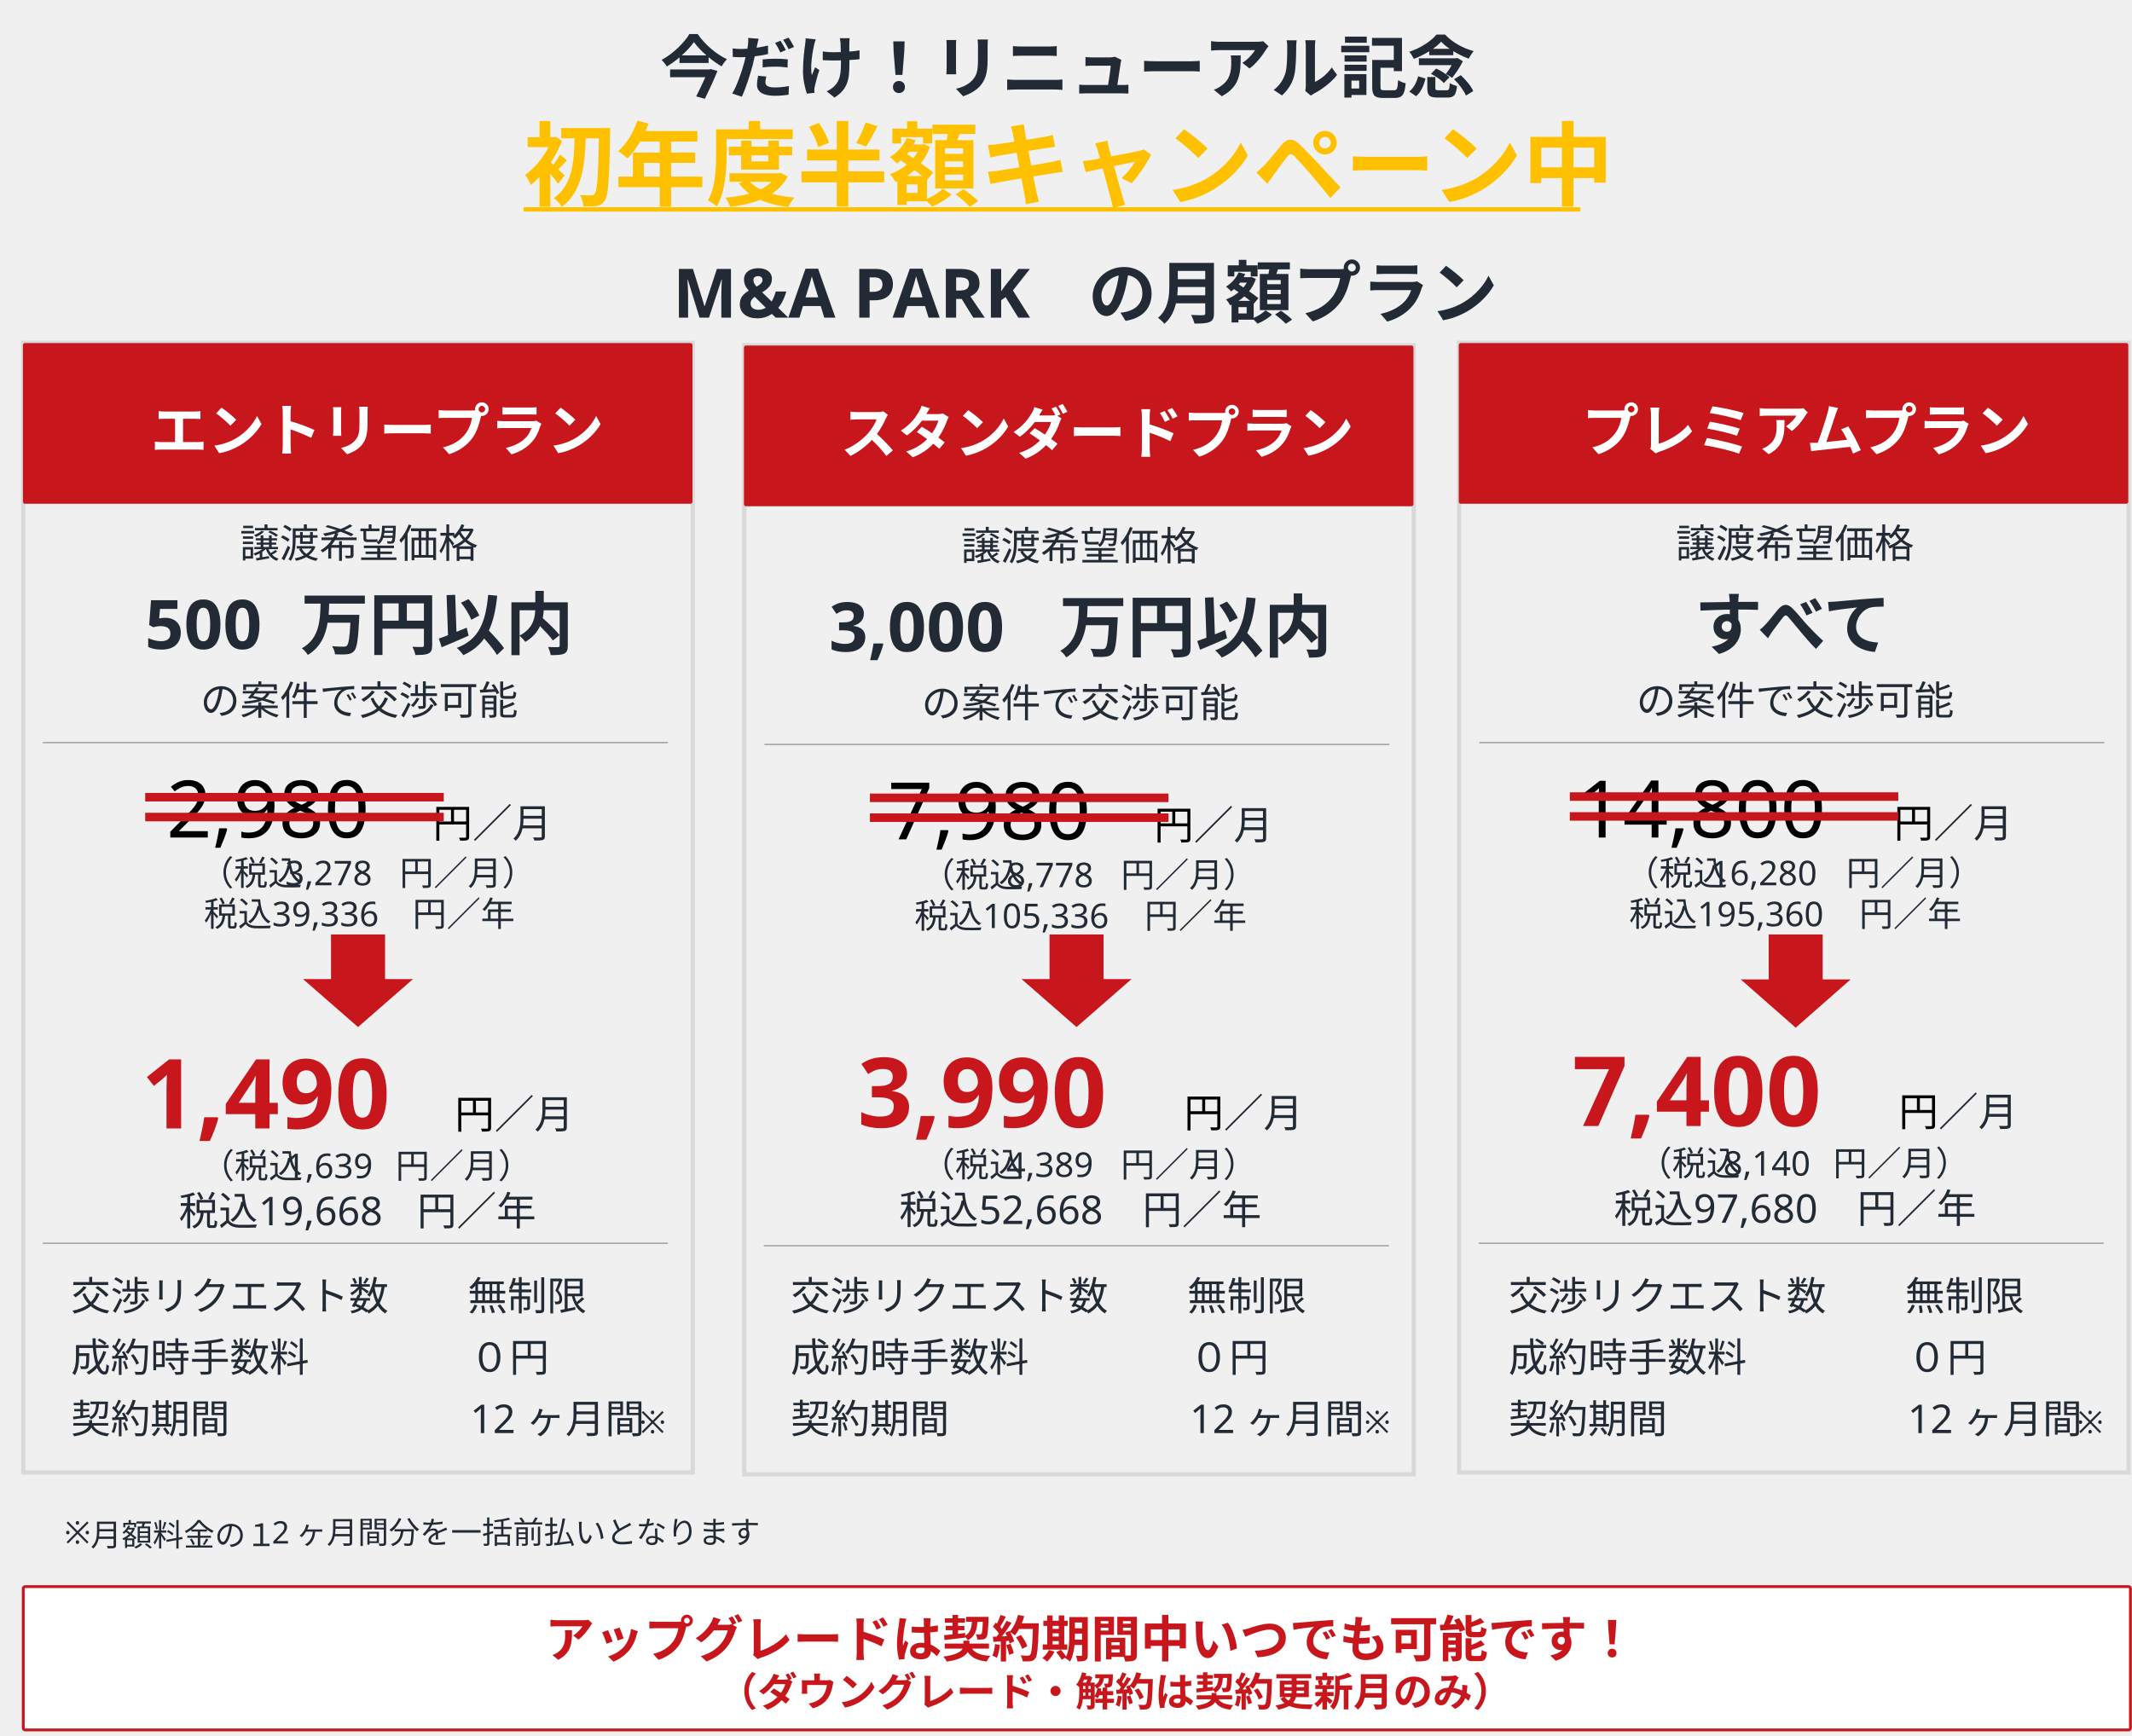
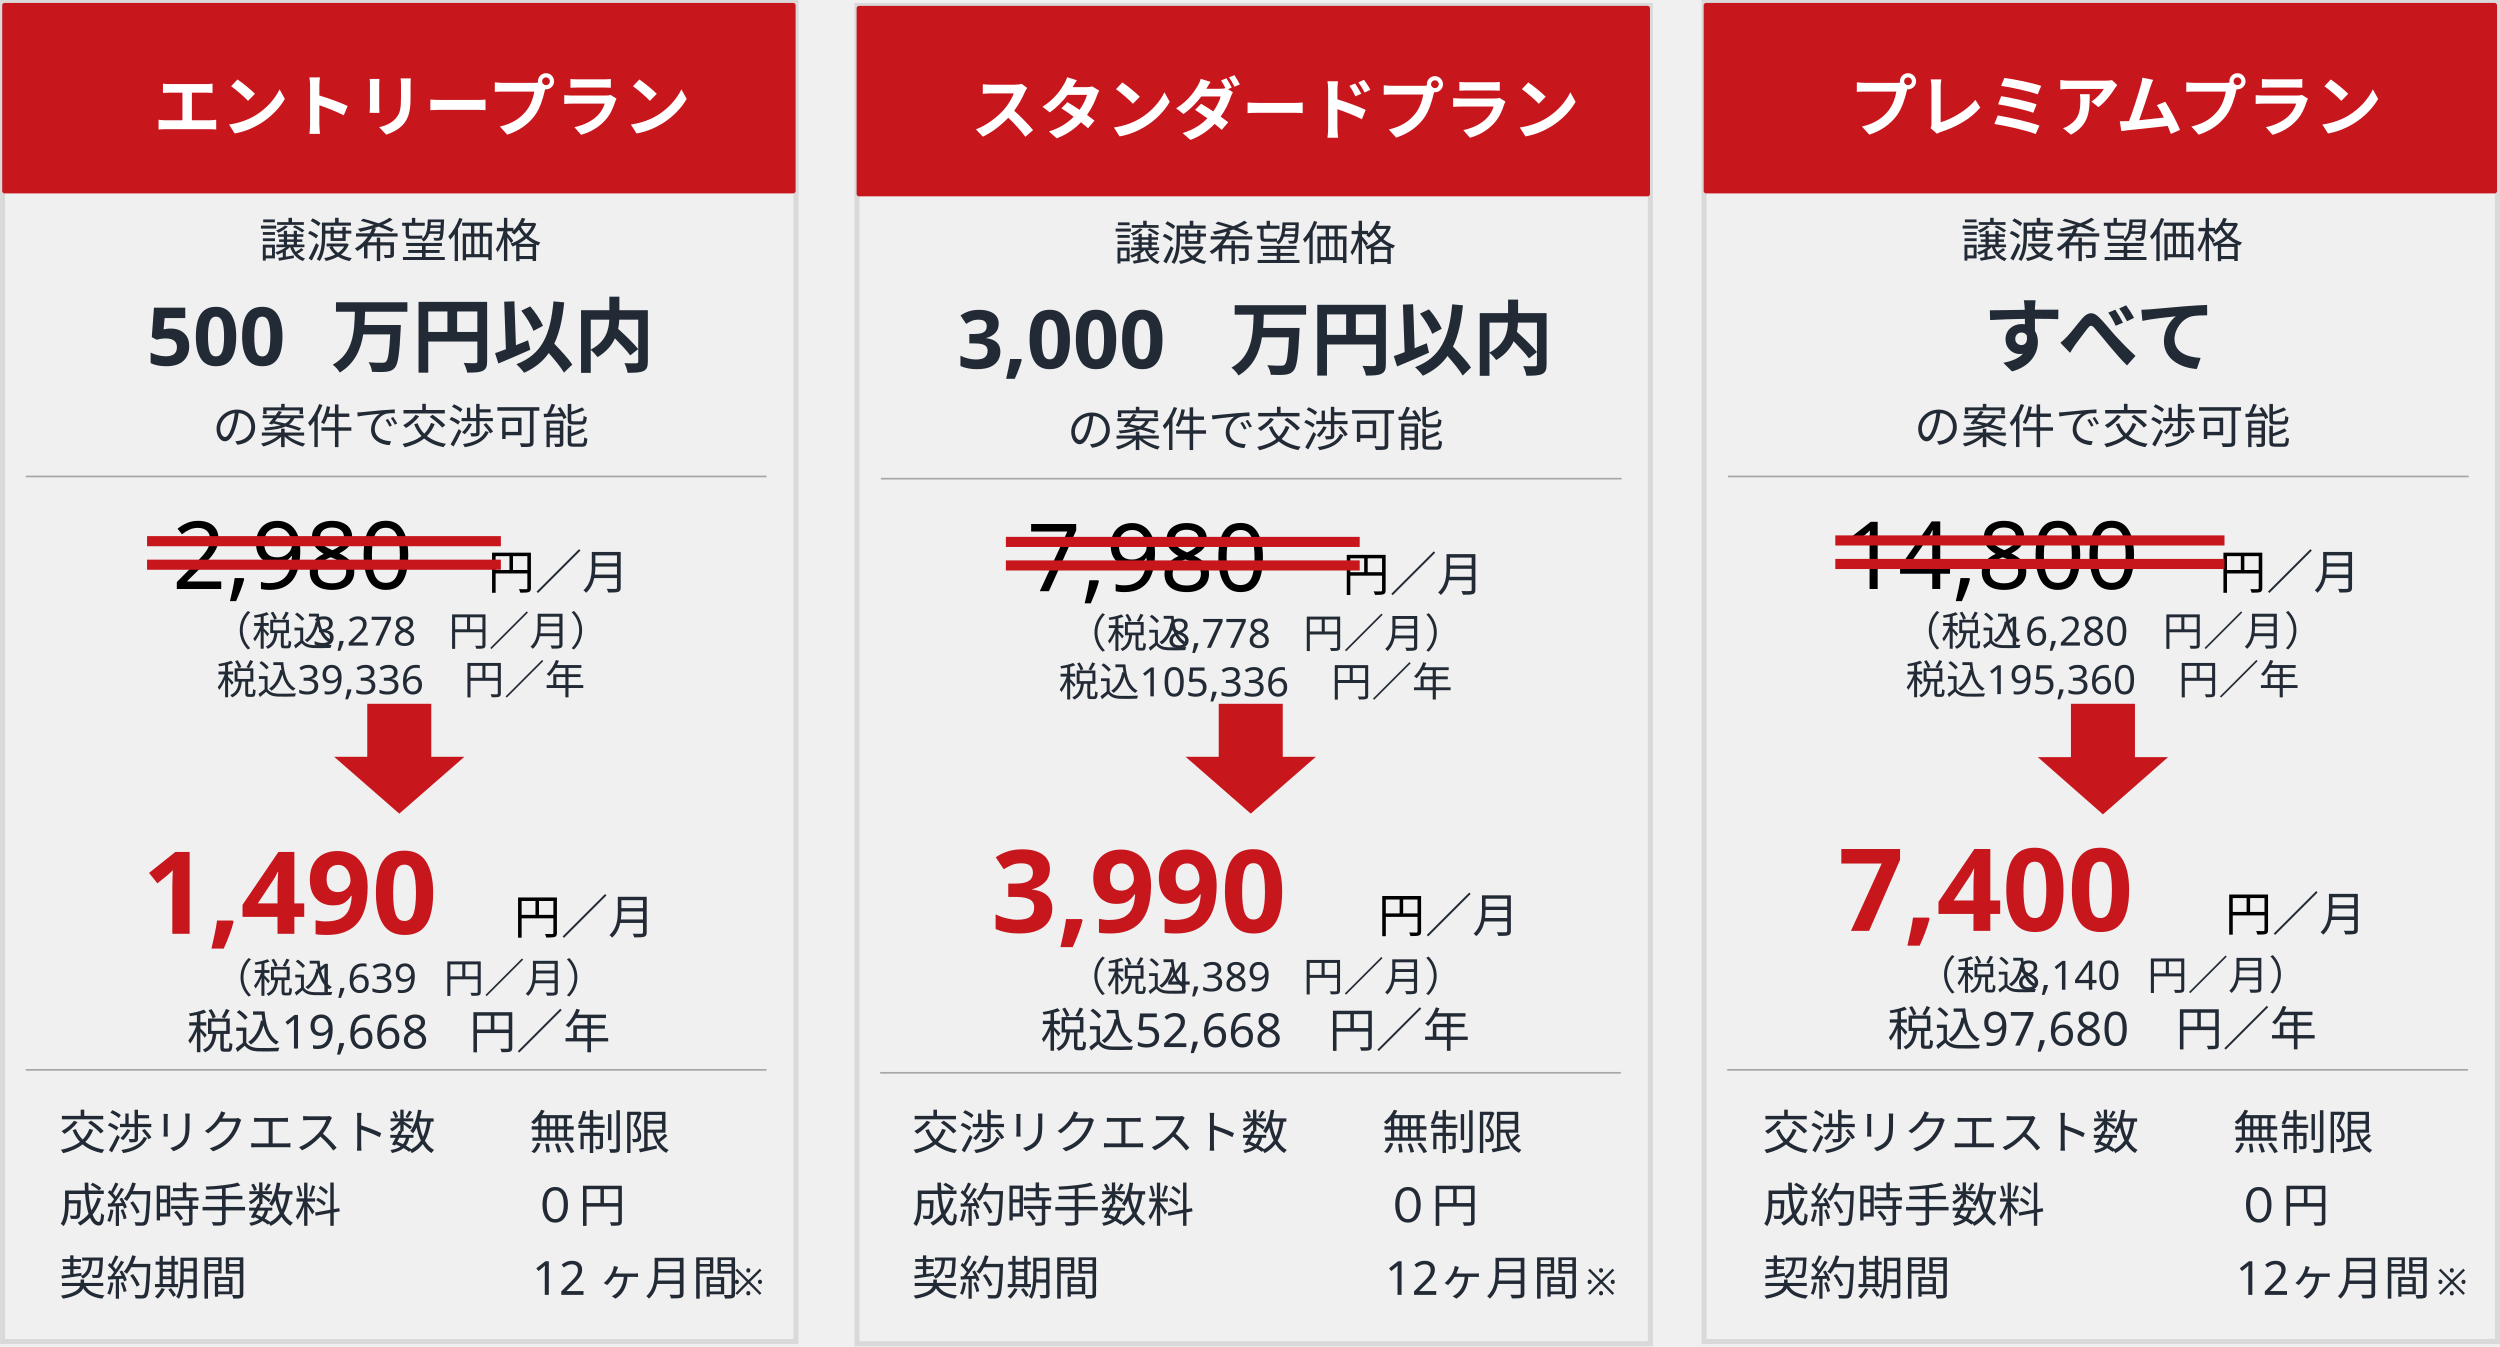
- <svg xmlns="http://www.w3.org/2000/svg" width="3436" height="2798" overflow="hidden">
+ <svg xmlns="http://www.w3.org/2000/svg" width="3400" height="1831" overflow="hidden">
  <defs>
    <clipPath id="clip0">
-       <rect x="271" y="-67" width="3436" height="2798" />
+       <rect x="305" y="482" width="3400" height="1831" />
    </clipPath>
  </defs>
-   <g clip-path="url(#clip0)" transform="translate(-271 67)">
+   <g clip-path="url(#clip0)" transform="translate(-305 -482)">
    <rect x="308.5" y="485.5" width="1079" height="1821" stroke="#D9D9D9" stroke-width="6.875" stroke-miterlimit="8" fill="none" />
    <path d="M308 489.238C308 487.45 309.45 486 311.238 486L1383.76 486C1385.55 486 1387 487.45 1387 489.238L1387 741.762C1387 743.55 1385.55 745 1383.76 745L311.238 745C309.45 745 308 743.55 308 741.762Z" fill="#C8161D" fill-rule="evenodd" />
-     <path d="M308.5 2493.39C308.5 2491.79 309.792 2490.5 311.386 2490.5L3701.61 2490.5C3703.21 2490.5 3704.5 2491.79 3704.5 2493.39L3704.5 2718.61C3704.5 2720.21 3703.21 2721.5 3701.61 2721.5L311.386 2721.5C309.792 2721.5 308.5 2720.21 308.5 2718.61Z" stroke="#C8161D" stroke-width="4.583" stroke-miterlimit="8" fill="#FFFFFF" fill-rule="evenodd" />
-     <text fill="#C8161D" font-family="BIZ UDPGothic,BIZ UDPGothic_MSFontService,sans-serif" font-weight="700" font-size="80" transform="matrix(1 0 0 1 1149.12 2604)">アップグレードは契約期間中いつでも可能です！<tspan font-size="64" x="279.01" y="79">（ダウングレード・解約は契約更新月のみ）</tspan>
-       <tspan fill="#222A35" font-weight="400" font-size="64" x="-491.666" y="-1772">譲渡希望価格</tspan>
-       <tspan fill="#222A35" font-size="110" x="-644.635" y="-1625">500</tspan>
-       <tspan fill="#222A35" font-size="110" x="-393.697" y="-1625">万円以内</tspan>
-       <tspan fill="#222A35" font-weight="400" font-size="64" x="-555.26" y="-1519">の案件で交渉可能</tspan>
-       <tspan fill="#000000" font-weight="400" font-size="128" x="-609.807" y="-1321">2,980</tspan>
-       <tspan fill="#000000" font-weight="400" font-size="64" x="-180.692" y="-1321">円</tspan>
-       <tspan fill="#222A35" font-weight="400" font-size="64" x="-116.526" y="-1321">／月</tspan>
-       <tspan fill="#222A35" font-weight="400" font-size="55" x="-556.228" y="-1244">（税込</tspan>
-       <tspan fill="#222A35" font-weight="400" font-size="55" x="-418.728" y="-1244">3,278</tspan>
-       <tspan fill="#222A35" font-weight="400" font-size="55" x="-234.248" y="-1244">円／月）</tspan>
-       <tspan fill="#222A35" font-weight="400" font-size="55" x="-549.651" y="-1178">税込</tspan>
-       <tspan fill="#222A35" font-weight="400" font-size="55" x="-439.651" y="-1178">39,336</tspan>
-       <tspan fill="#222A35" font-weight="400" font-size="55" x="-213.348" y="-1178">円／年</tspan>
-       <tspan fill="#FFFFFF" font-size="92" x="-635.293" y="-1944">エントリープラン</tspan>
-       <tspan fill="#222A35" font-weight="400" font-size="64" x="-763.825" y="-559">交渉リクエスト数</tspan>
-       <tspan fill="#222A35" font-weight="400" font-size="64" x="-124.45" y="-559">無制限</tspan>
-       <tspan fill="#222A35" font-weight="400" font-size="64" x="-763.825" y="-460">成約時手数料</tspan>
-       <tspan fill="#222A35" font-weight="400" font-size="64" x="-121.012" y="-460">０円</tspan>
-       <tspan fill="#222A35" font-weight="400" font-size="64" x="-763.825" y="-361">契約期間</tspan>
-       <tspan fill="#222A35" font-weight="400" font-size="64" x="-120.439" y="-361">12</tspan>
-       <tspan fill="#222A35" font-weight="400" font-size="64" x="-31.064" y="-361">ヶ月間</tspan>
-       <tspan fill="#222A35" font-weight="400" font-size="50" x="152.842" y="-361">※</tspan>
+     <text fill="#222A35" font-family="BIZ UDPGothic,BIZ UDPGothic_MSFontService,sans-serif" font-weight="400" font-size="64" transform="matrix(1 0 0 1 657.454 832)">譲渡希望価格<tspan font-weight="700" font-size="110" x="-152.969" y="147">500</tspan>
+       <tspan font-weight="700" font-size="110" x="97.969" y="147">万円以内</tspan>
+       <tspan font-size="64" x="-63.594" y="253">の案件で交渉可能</tspan>
+       <tspan fill="#000000" font-size="128" x="-118.141" y="451">2,980</tspan>
+       <tspan fill="#000000" font-size="64" x="310.974" y="451">円</tspan>
+       <tspan font-size="64" x="375.141" y="451">／月</tspan>
+       <tspan font-size="55" x="-64.561" y="528">（税込</tspan>
+       <tspan font-size="55" x="72.939" y="528">3,278</tspan>
+       <tspan font-size="55" x="257.418" y="528">円／月）</tspan>
+       <tspan font-size="55" x="-57.984" y="594">税込</tspan>
+       <tspan font-size="55" x="52.016" y="594">39,336</tspan>
+       <tspan font-size="55" x="278.318" y="594">円／年</tspan>
+       <tspan fill="#FFFFFF" font-weight="700" font-size="92" x="-143.627" y="-172">エントリープラン</tspan>
+       <tspan font-size="64" x="-272.159" y="1213">交渉リクエスト数</tspan>
+       <tspan font-size="64" x="367.216" y="1213">無制限</tspan>
+       <tspan font-size="64" x="-272.159" y="1312">成約時手数料</tspan>
+       <tspan font-size="64" x="370.654" y="1312">０円</tspan>
+       <tspan font-size="64" x="-272.159" y="1411">契約期間</tspan>
+       <tspan font-size="64" x="371.227" y="1411">12</tspan>
+       <tspan font-size="64" x="460.602" y="1411">ヶ月間</tspan>
+       <tspan font-size="50" x="644.508" y="1411">※</tspan>
    </text>
    <path d="M340 1130 1347.37 1130" stroke="#A6A6A6" stroke-width="2.292" stroke-miterlimit="8" fill="none" fill-rule="evenodd" />
    <path d="M340 1937 1347.37 1937" stroke="#A6A6A6" stroke-width="2.292" stroke-miterlimit="8" fill="none" fill-rule="evenodd" />
    <rect x="1470.5" y="489.5" width="1079" height="1820" stroke="#D9D9D9" stroke-width="6.875" stroke-miterlimit="8" fill="none" />
    <path d="M1470 493.238C1470 491.45 1471.45 490 1473.24 490L2545.76 490C2547.55 490 2549 491.45 2549 493.238L2549 745.761C2549 747.549 2547.55 748.999 2545.76 748.999L1473.24 748.999C1471.45 748.999 1470 747.549 1470 745.761Z" fill="#C8161D" fill-rule="evenodd" />
    <text fill="#222A35" font-family="BIZ UDPGothic,BIZ UDPGothic_MSFontService,sans-serif" font-weight="400" font-size="64" transform="matrix(1 0 0 1 1819.84 836)">譲渡希望価格<tspan font-weight="700" font-size="110" x="-212.827" y="147">3,000</tspan>
      <tspan font-weight="700" font-size="110" x="157.85" y="147">万円以内</tspan>
      <tspan font-size="64" x="-63.594" y="253">の案件で交渉可能</tspan>
      <tspan fill="#000000" font-size="128" x="-118.129" y="450">7,980</tspan>
      <tspan fill="#000000" font-size="64" x="310.985" y="450">円</tspan>
      <tspan font-size="64" x="375.152" y="450">／月</tspan>
      <tspan font-size="55" x="-64.55" y="527">（税込</tspan>
      <tspan font-size="55" x="72.95" y="527">8,778</tspan>
      <tspan font-size="55" x="257.429" y="527">円／月）</tspan>
      <tspan font-size="55" x="-75.16" y="593">税込</tspan>
      <tspan font-size="55" x="34.84" y="593">105,336</tspan>
      <tspan font-size="55" x="295.517" y="593">円／年</tspan>
      <tspan fill="#FFFFFF" font-weight="700" font-size="92" x="-194.604" y="-172">スタンダードプラン</tspan>
    </text>
    <path d="M1503 1133 2510.37 1133" stroke="#A6A6A6" stroke-width="2.292" stroke-miterlimit="8" fill="none" fill-rule="evenodd" />
    <path d="M1502 1941 2509.37 1941" stroke="#A6A6A6" stroke-width="2.292" stroke-miterlimit="8" fill="none" fill-rule="evenodd" />
    <rect x="2622.5" y="485.5" width="1079" height="1821" stroke="#D9D9D9" stroke-width="6.875" stroke-miterlimit="8" fill="none" />
    <path d="M2622 489.238C2622 487.45 2623.45 486 2625.24 486L3697.76 486C3699.55 486 3701 487.45 3701 489.238L3701 741.762C3701 743.55 3699.55 745 3697.76 745L2625.24 745C2623.45 745 2622 743.55 2622 741.762Z" fill="#C8161D" fill-rule="evenodd" />
    <text fill="#222A35" font-family="BIZ UDPGothic,BIZ UDPGothic_MSFontService,sans-serif" font-weight="400" font-size="64" transform="matrix(1 0 0 1 2971.72 832)">譲渡希望価格<tspan font-weight="700" font-size="110" x="29.792" y="147">すべて</tspan>
      <tspan font-size="64" x="-63.594" y="253">の案件で交渉可能</tspan>
      <tspan fill="#000000" font-size="128" x="-158.531" y="451">14,800</tspan>
      <tspan fill="#000000" font-size="64" x="351.365" y="451">円</tspan>
      <tspan font-size="64" x="415.531" y="451">／月</tspan>
      <tspan font-size="55" x="-81.76" y="528">（税込</tspan>
      <tspan font-size="55" x="55.739" y="528">16,280</tspan>
      <tspan font-size="55" x="274.594" y="528">円／月）</tspan>
      <tspan font-size="55" x="-75.183" y="594">税込</tspan>
      <tspan font-size="55" x="34.817" y="594">195,360</tspan>
      <tspan font-size="55" x="295.494" y="594">円／年</tspan>
      <tspan fill="#FFFFFF" font-weight="700" font-size="92" x="-151.074" y="-172">プレミアムプラン</tspan>
    </text>
    <path d="M2655 1130 3662.37 1130" stroke="#A6A6A6" stroke-width="2.292" stroke-miterlimit="8" fill="none" fill-rule="evenodd" />
    <path d="M2654 1937 3661.37 1937" stroke="#A6A6A6" stroke-width="2.292" stroke-miterlimit="8" fill="none" fill-rule="evenodd" />
-     <text fill="#222A35" font-family="BIZ UDPGothic,BIZ UDPGothic_MSFontService,sans-serif" font-weight="700" font-size="110" transform="matrix(1 0 0 1 1334.77 82)">今だけ！リニューアル記念<tspan fill="#FFC000" font-size="147" x="-220" y="171">初年度半額キャンペーン中</tspan>
-     </text>
-     <path d="M1114.81 267.012 1682.47 267.012 2250.14 267.012 2817.81 267.012 2817.81 274.012 2250.14 274.012 1682.47 274.012 1114.81 274.012Z" fill="#FFC000" fill-rule="evenodd" />
-     <text fill="#222A35" font-family="BIZ UDPGothic,BIZ UDPGothic_MSFontService,sans-serif" font-weight="400" font-size="50" transform="matrix(1 0 0 1 375.1 2421)">※月額料金の１<tspan font-size="50" x="334.01" y="0">2</tspan>
-       <tspan font-size="50" x="372.396" y="0">ヶ月間分を一括前払いとなります</tspan>
-       <tspan font-size="64" x="1169.92" y="-376">交渉リクエスト数</tspan>
-       <tspan font-size="64" x="1809.29" y="-376">無制限</tspan>
-       <tspan font-size="64" x="1169.92" y="-277">成約時手数料</tspan>
-       <tspan font-size="64" x="1812.73" y="-277">０円</tspan>
-       <tspan font-size="64" x="1169.92" y="-178">契約期間</tspan>
-       <tspan font-size="64" x="1813.3" y="-178">12</tspan>
-       <tspan font-size="64" x="1902.68" y="-178">ヶ月間</tspan>※<tspan font-size="64" x="2326.96" y="-376">交渉リクエスト数</tspan>
-       <tspan font-size="64" x="2966.34" y="-376">無制限</tspan>
-       <tspan font-size="64" x="2326.96" y="-277">成約時手数料</tspan>
-       <tspan font-size="64" x="2969.77" y="-277">０円</tspan>
-       <tspan font-size="64" x="2326.96" y="-178">契約期間</tspan>
-       <tspan font-size="64" x="2970.35" y="-178">12</tspan>
-       <tspan font-size="64" x="3059.72" y="-178">ヶ月間</tspan>
-       <tspan font-size="50" x="3243.63" y="-178">※</tspan>
+     <text fill="#222A35" font-family="BIZ UDPGothic,BIZ UDPGothic_MSFontService,sans-serif" font-weight="400" font-size="64" transform="matrix(1 0 0 1 1545.02 2045)">交渉リクエスト数<tspan font-size="64" x="639.375" y="0">無制限</tspan>
+       <tspan font-size="64" x="0" y="99">成約時手数料</tspan>
+       <tspan font-size="64" x="642.813" y="99">０円</tspan>
+       <tspan font-size="64" x="0" y="198">契約期間</tspan>
+       <tspan font-size="64" x="643.386" y="198">12</tspan>ヶ月間<tspan font-size="50" x="916.667" y="198">※</tspan>
+       <tspan font-size="64" x="1157.05" y="0">交渉リクエスト数</tspan>
+       <tspan font-size="64" x="1796.42" y="0">無制限</tspan>
+       <tspan font-size="64" x="1157.05" y="99">成約時手数料</tspan>
+       <tspan font-size="64" x="1799.86" y="99">０円</tspan>
+       <tspan font-size="64" x="1157.05" y="198">契約期間</tspan>
+       <tspan font-size="64" x="1800.43" y="198">12</tspan>ヶ月間<tspan font-size="50" x="2073.71" y="198">※</tspan>
    </text>
    <path d="M505 1218 986.186 1218" stroke="#C8161D" stroke-width="13.75" stroke-miterlimit="8" fill="none" fill-rule="evenodd" />
    <path d="M505 1250 986.186 1250" stroke="#C8161D" stroke-width="13.75" stroke-miterlimit="8" fill="none" fill-rule="evenodd" />
    <path d="M1673 1219 2154.19 1219" stroke="#C8161D" stroke-width="13.75" stroke-miterlimit="8" fill="none" fill-rule="evenodd" />
    <path d="M1673 1251 2154.19 1251" stroke="#C8161D" stroke-width="13.75" stroke-miterlimit="8" fill="none" fill-rule="evenodd" />
    <path d="M2801 1217 3330.3 1217" stroke="#C8161D" stroke-width="13.75" stroke-miterlimit="8" fill="none" fill-rule="evenodd" />
    <path d="M2801 1249 3330.3 1249" stroke="#C8161D" stroke-width="13.75" stroke-miterlimit="8" fill="none" fill-rule="evenodd" />
    <path d="M765.5 1513.5 806.75 1513.5 806.75 1441.5 889.25 1441.5 889.25 1513.5 930.5 1513.5 848 1585.5Z" stroke="#C8161D" stroke-width="4.583" stroke-miterlimit="8" fill="#C8161D" fill-rule="evenodd" />
    <path d="M1923.5 1513.5 1964.75 1513.5 1964.75 1441.5 2047.25 1441.5 2047.25 1513.5 2088.5 1513.5 2006 1585.5Z" stroke="#C8161D" stroke-width="4.583" stroke-miterlimit="8" fill="#C8161D" fill-rule="evenodd" />
    <path d="M3082.5 1514 3123.75 1514 3123.75 1441.5 3206.25 1441.5 3206.25 1514 3247.5 1514 3165 1586.5Z" stroke="#C8161D" stroke-width="4.583" stroke-miterlimit="8" fill="#C8161D" fill-rule="evenodd" />
    <text fill="#C8161D" font-family="BIZ UDPGothic,BIZ UDPGothic_MSFontService,sans-serif" font-weight="700" font-size="156" transform="matrix(1 0 0 1 498.489 1752)">1,490<tspan fill="#000000" font-weight="400" font-size="64" x="505.313" y="0">円</tspan>
      <tspan fill="#222A35" font-weight="400" font-size="64" x="569.479" y="0">／月</tspan>
      <tspan fill="#222A35" font-weight="400" font-size="55" x="95.402" y="80">（税込</tspan>
      <tspan fill="#222A35" font-weight="400" font-size="55" x="232.902" y="80">1,639</tspan>
      <tspan fill="#222A35" font-weight="400" font-size="55" x="409.933" y="80">円／月）</tspan>
      <tspan fill="#222A35" font-weight="400" font-size="64" x="60.729" y="156">税込</tspan>
      <tspan fill="#222A35" font-weight="400" font-size="64" x="189.063" y="156">19,668</tspan>
      <tspan fill="#222A35" font-weight="400" font-size="64" x="444.583" y="156">円／年</tspan>
      <tspan font-size="156" x="1154.64" y="-2">3,990</tspan>
      <tspan fill="#000000" font-weight="400" font-size="64" x="1680.58" y="-2">円</tspan>
      <tspan fill="#222A35" font-weight="400" font-size="64" x="1744.75" y="-2">／月</tspan>
      <tspan fill="#222A35" font-weight="400" font-size="55" x="1256.62" y="78">（税込</tspan>
      <tspan fill="#222A35" font-weight="400" font-size="55" x="1394.12" y="78">4,389</tspan>
      <tspan fill="#222A35" font-weight="400" font-size="55" x="1578.6" y="78">円／月）</tspan>
      <tspan fill="#222A35" font-weight="400" font-size="64" x="1221.67" y="154">税込</tspan>
      <tspan fill="#222A35" font-weight="400" font-size="64" x="1350.01" y="154">52,668</tspan>
      <tspan fill="#222A35" font-weight="400" font-size="64" x="1613.55" y="154">円／年</tspan>
      <tspan font-size="156" x="2306.5" y="-4">7,400</tspan>
      <tspan fill="#000000" font-weight="400" font-size="64" x="2832.44" y="-4">円</tspan>
      <tspan fill="#222A35" font-weight="400" font-size="64" x="2896.61" y="-4">／月</tspan>
      <tspan fill="#222A35" font-weight="400" font-size="55" x="2412.22" y="76">（税込</tspan>
      <tspan fill="#222A35" font-weight="400" font-size="55" x="2549.72" y="76">8,140</tspan>
      <tspan fill="#222A35" font-weight="400" font-size="55" x="2726.75" y="76">円／月）</tspan>
      <tspan fill="#222A35" font-weight="400" font-size="64" x="2373.54" y="152">税込</tspan>
      <tspan fill="#222A35" font-weight="400" font-size="64" x="2501.87" y="152">97,680</tspan>
      <tspan fill="#222A35" font-weight="400" font-size="64" x="2765.41" y="152">円／年</tspan>
-       <tspan fill="#222A35" font-size="110" x="856.726" y="-1307">M&amp;A PARK</tspan>
-       <tspan fill="#222A35" font-size="110" x="1526.47" y="-1307">の月額プラン</tspan>
    </text>
  </g>
</svg>
